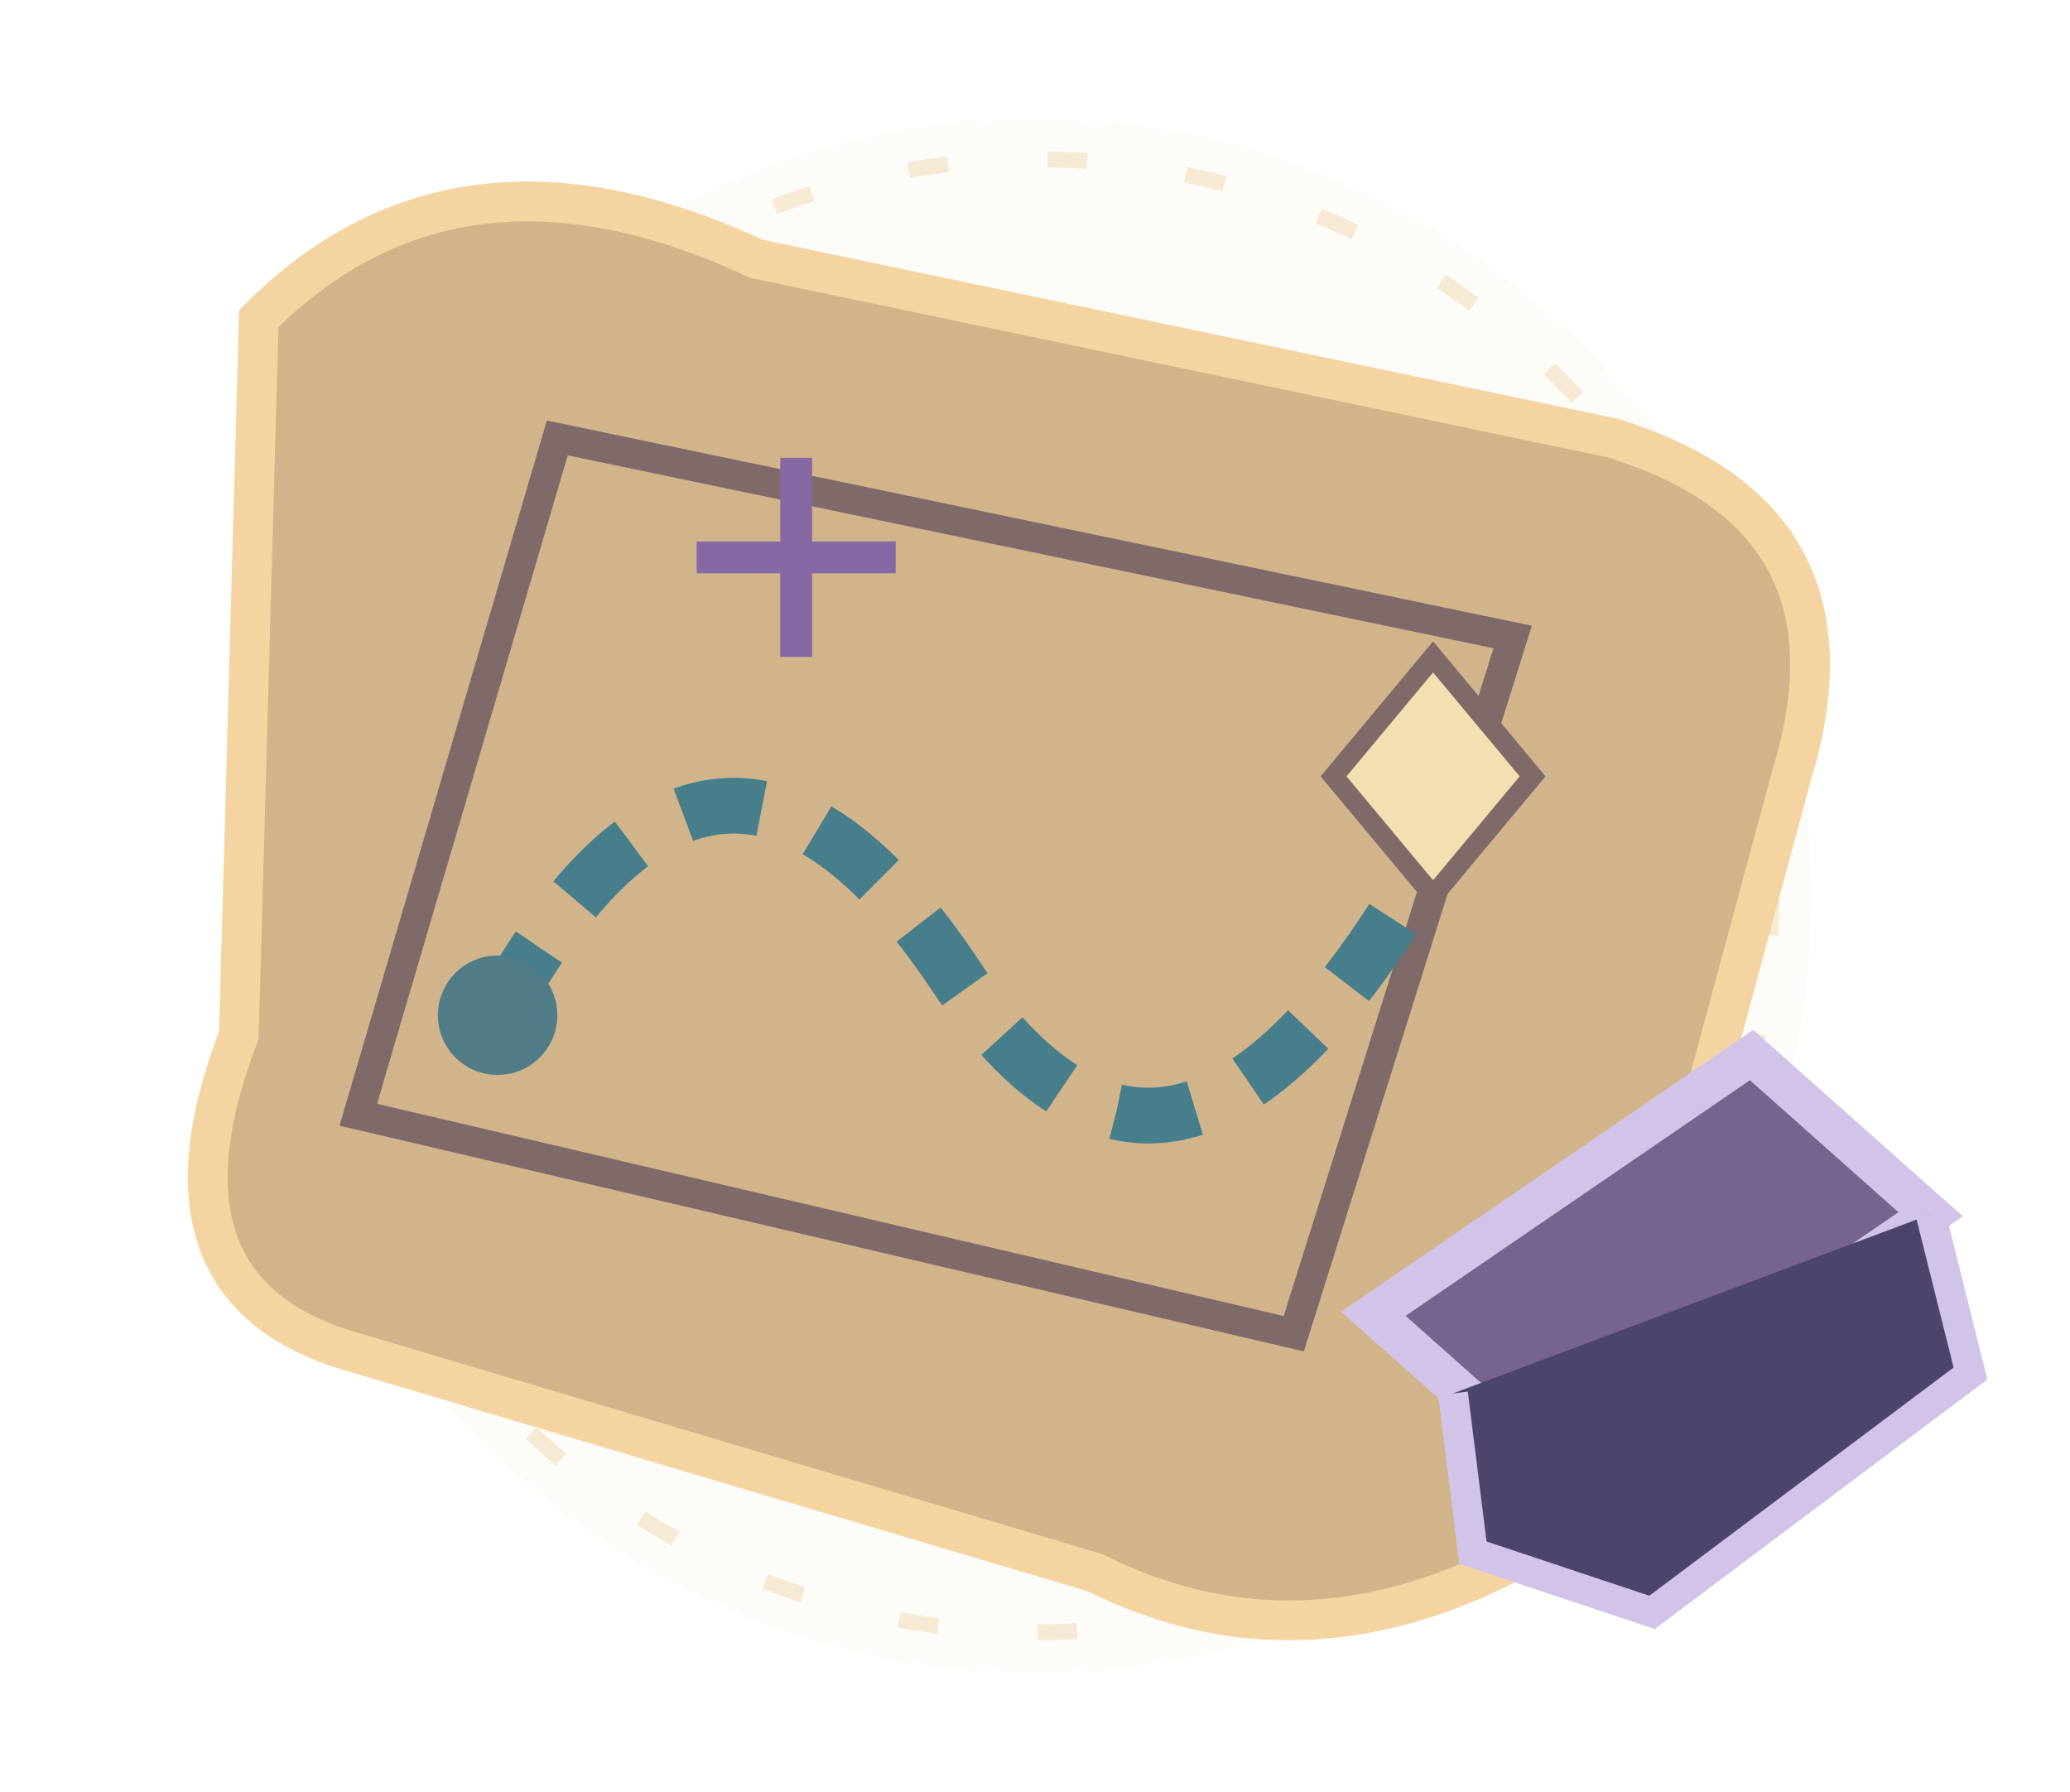
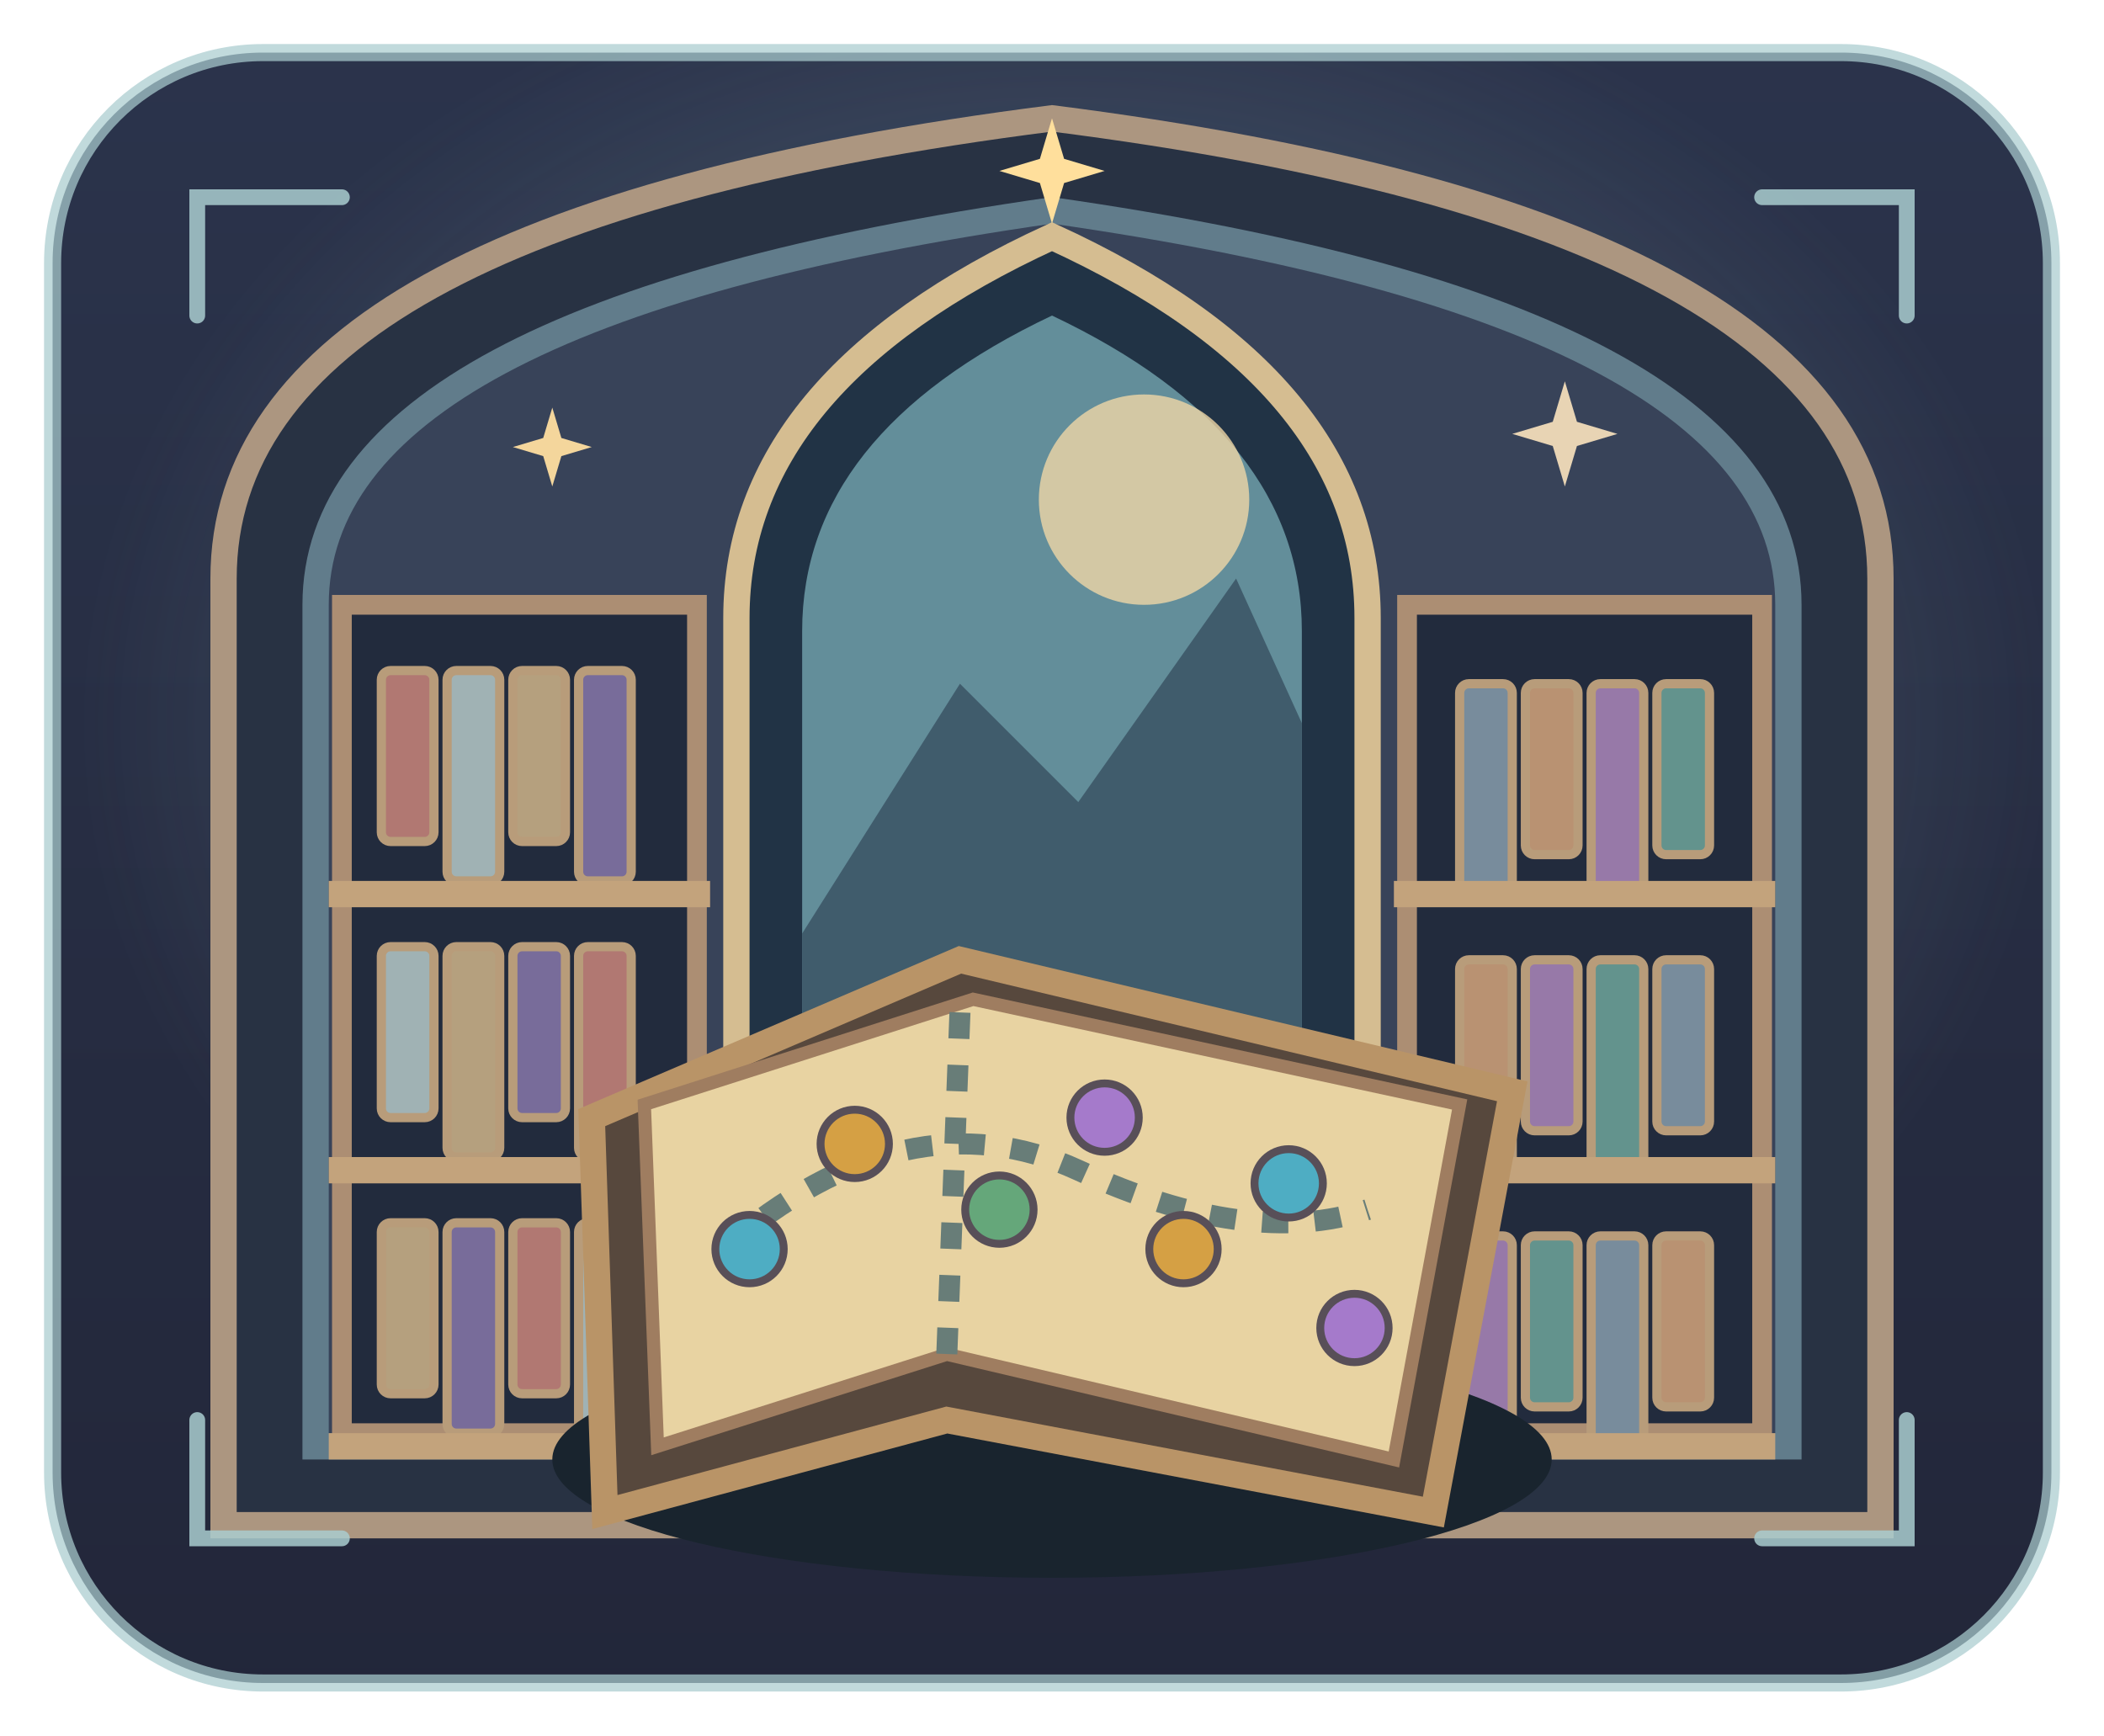
- <svg xmlns="http://www.w3.org/2000/svg" viewBox="0 0 104 90" fill="none">
-   <circle cx="52" cy="45" r="39" fill="#e9c993" opacity=".055" />
-   <circle cx="52" cy="45" r="37" stroke="#e9c993" stroke-width=".8" stroke-dasharray="2 5" opacity=".35" />
-   <path d="M13 16Q23 6 38 13L81 22Q94 26 90 39L80 76Q67 85 55 79L18 68Q7 65 12 52Z" fill="#d1b48a" stroke="#f4d5a2" stroke-width="2" />
-   <path d="m28 22 48 10-11 35-47-11Z" fill="none" stroke="#806a69" stroke-width="1.5" />
-   <path d="M25 51Q36 31 48 49T74 39" fill="none" stroke="#477e8c" stroke-width="2.8" stroke-dasharray="4 3" />
-   <circle cx="25" cy="51" r="3" fill="#507c88" />
-   <path d="m72 33 5 6-5 6-5-6Z" fill="#f4dfb1" stroke="#806a69" />
-   <path d="M40 33V23M35 28H45" stroke="#8668a5" stroke-width="1.6" />
-   <path d="M69 66 88 53 97 61 78 74Z" fill="#74648f" stroke="#d2c4e8" stroke-width="2" />
-   <path d="m73 70 1 8 9 3 16-12-2-8" fill="#4b456c" stroke="#d2c4e8" stroke-width="1.5" />
+ <svg xmlns="http://www.w3.org/2000/svg" viewBox="0 0 160 132">
+   <defs>
+     <linearGradient id="bg" x2="0%" y2="100%">
+       <stop stop-color="#2b344c" />
+       <stop offset="1" stop-color="#222639" />
+     </linearGradient>
+     <radialGradient id="light">
+       <stop stop-color="#a9cccf" stop-opacity=".65" />
+       <stop offset="1" stop-color="#a9cccf" stop-opacity="0" />
+     </radialGradient>
+     <linearGradient id="gold" x2="85%" y2="100%">
+       <stop stop-color="#ffedb9" />
+       <stop offset=".55" stop-color="#c79760" />
+       <stop offset="1" stop-color="#795343" />
+     </linearGradient>
+     <clipPath id="frame">
+       <rect x="4" y="4" width="152" height="124" rx="16" />
+     </clipPath>
+   </defs>
+   <g clip-path="url(#frame)">
+     <rect width="160" height="132" fill="url(#bg)" />
+     <ellipse cx="81" cy="55" rx="75" ry="60" fill="url(#light)" opacity=".6" />
+     <path d="M17 116V44Q17 17 80 9q63 8 63 35v72Z" fill="#283243" stroke="#ac9680" stroke-width="2" />
+     <path d="M24 110V46Q24 24 80 16q56 8 56 30v64Z" fill="#384359" stroke="#617c8b" stroke-width="2" />
+     <path d="M56 91V47q0-18 24-29 24 11 24 29v44Z" fill="#213345" stroke="#d5bd91" stroke-width="2" />
+     <path d="M61 88V48q0-15 19-24 19 9 19 24v40Z" fill="#638e9a" />
+     <circle cx="87" cy="38" r="8" fill="#efd7a6" opacity=".8" />
+     <path d="m61 71 12-19 9 9 12-17 5 11v33H61Z" fill="#405c6c" />
+     <path d="M26 46h27v63H26Zm81 0h27v63h-27Z" fill="#222b3d" stroke="#ac8e73" stroke-width="1.5" />
+     <g stroke="#b89c7a" stroke-width=".7">
+       <rect x="29" y="51" width="4" height="13" rx=".7" fill="#b17872" />
+       <rect x="34" y="51" width="4" height="16" rx=".7" fill="#a0b2b4" />
+       <rect x="39" y="51" width="4" height="13" rx=".7" fill="#b5a07e" />
+       <rect x="44" y="51" width="4" height="16" rx=".7" fill="#786c9a" />
+       <rect x="111" y="52" width="4" height="16" rx=".7" fill="#788c9c" />
+       <rect x="116" y="52" width="4" height="13" rx=".7" fill="#b99272" />
+       <rect x="121" y="52" width="4" height="16" rx=".7" fill="#9779a8" />
+       <rect x="126" y="52" width="4" height="13" rx=".7" fill="#63938d" />
+       <path d="M25 68H54M106 68h29" stroke="#c3a37c" stroke-width="2" />
+     </g>
+     <g stroke="#b89c7a" stroke-width=".7">
+       <rect x="29" y="72" width="4" height="13" rx=".7" fill="#a0b2b4" />
+       <rect x="34" y="72" width="4" height="16" rx=".7" fill="#b5a07e" />
+       <rect x="39" y="72" width="4" height="13" rx=".7" fill="#786c9a" />
+       <rect x="44" y="72" width="4" height="16" rx=".7" fill="#b17872" />
+       <rect x="111" y="73" width="4" height="16" rx=".7" fill="#b99272" />
+       <rect x="116" y="73" width="4" height="13" rx=".7" fill="#9779a8" />
+       <rect x="121" y="73" width="4" height="16" rx=".7" fill="#63938d" />
+       <rect x="126" y="73" width="4" height="13" rx=".7" fill="#788c9c" />
+       <path d="M25 89H54M106 89h29" stroke="#c3a37c" stroke-width="2" />
+     </g>
+     <g stroke="#b89c7a" stroke-width=".7">
+       <rect x="29" y="93" width="4" height="13" rx=".7" fill="#b5a07e" />
+       <rect x="34" y="93" width="4" height="16" rx=".7" fill="#786c9a" />
+       <rect x="39" y="93" width="4" height="13" rx=".7" fill="#b17872" />
+       <rect x="44" y="93" width="4" height="16" rx=".7" fill="#a0b2b4" />
+       <rect x="111" y="94" width="4" height="16" rx=".7" fill="#9779a8" />
+       <rect x="116" y="94" width="4" height="13" rx=".7" fill="#63938d" />
+       <rect x="121" y="94" width="4" height="16" rx=".7" fill="#788c9c" />
+       <rect x="126" y="94" width="4" height="13" rx=".7" fill="#b99272" />
+       <path d="M25 110H54M106 110h29" stroke="#c3a37c" stroke-width="2" />
+     </g>
+     <ellipse cx="80" cy="111" rx="38" ry="9" fill="#19242e" />
+     <path d="m45 85 28-12 42 10-6 32-37-7-26 7Z" fill="#57483d" stroke="#b99467" stroke-width="2" />
+     <path d="m49 84 25-8 37 8-5 27-34-8-22 7Z" fill="#e8d3a2" stroke="#9f7d60" stroke-width="1" />
+     <path d="M73 77 72 103m-17-8q14-12 27-6t22 3" fill="none" stroke="#687d78" stroke-width="1.6" stroke-dasharray="2 2" />
+     <circle cx="57" cy="95" r="2.6" fill="#4eadc3" stroke="#584f58" stroke-width=".6" />
+     <circle cx="65" cy="87" r="2.6" fill="#d5a044" stroke="#584f58" stroke-width=".6" />
+     <circle cx="76" cy="92" r="2.6" fill="#65a77a" stroke="#584f58" stroke-width=".6" />
+     <circle cx="84" cy="85" r="2.6" fill="#a57acb" stroke="#584f58" stroke-width=".6" />
+     <circle cx="90" cy="95" r="2.6" fill="#d5a044" stroke="#584f58" stroke-width=".6" />
+     <circle cx="98" cy="90" r="2.6" fill="#4eadc3" stroke="#584f58" stroke-width=".6" />
+     <circle cx="103" cy="101" r="2.6" fill="#a57acb" stroke="#584f58" stroke-width=".6" />
+     <path d="M80 9l0.92 3.08 3.08 0.92-3.08 0.92-0.92 3.08-0.92-3.08-3.08-0.92 3.08-0.92Z" fill="#ffdf9c" />
+     <path d="M42 31l0.69 2.31 2.31 0.69-2.31 0.69-0.69 2.31-0.69-2.31-2.31-0.69 2.31-0.69Z" fill="#f4d69c" />
+     <path d="M119 29l0.92 3.08 3.08 0.92-3.08 0.92-0.92 3.08-0.92-3.08-3.08-0.92 3.08-0.92Z" fill="#e8d4b4" />
+   </g>
+   <rect x="4" y="4" width="152" height="124" rx="16" fill="none" stroke="#a9cccf" stroke-opacity=".72" stroke-width="1.3" />
+   <path d="M15 24V15h11M134 15h11v9M15 108v9h11M134 117h11v-9" fill="none" stroke="#a9cccf" stroke-width="1.2" stroke-linecap="round" opacity=".85" />
</svg>
